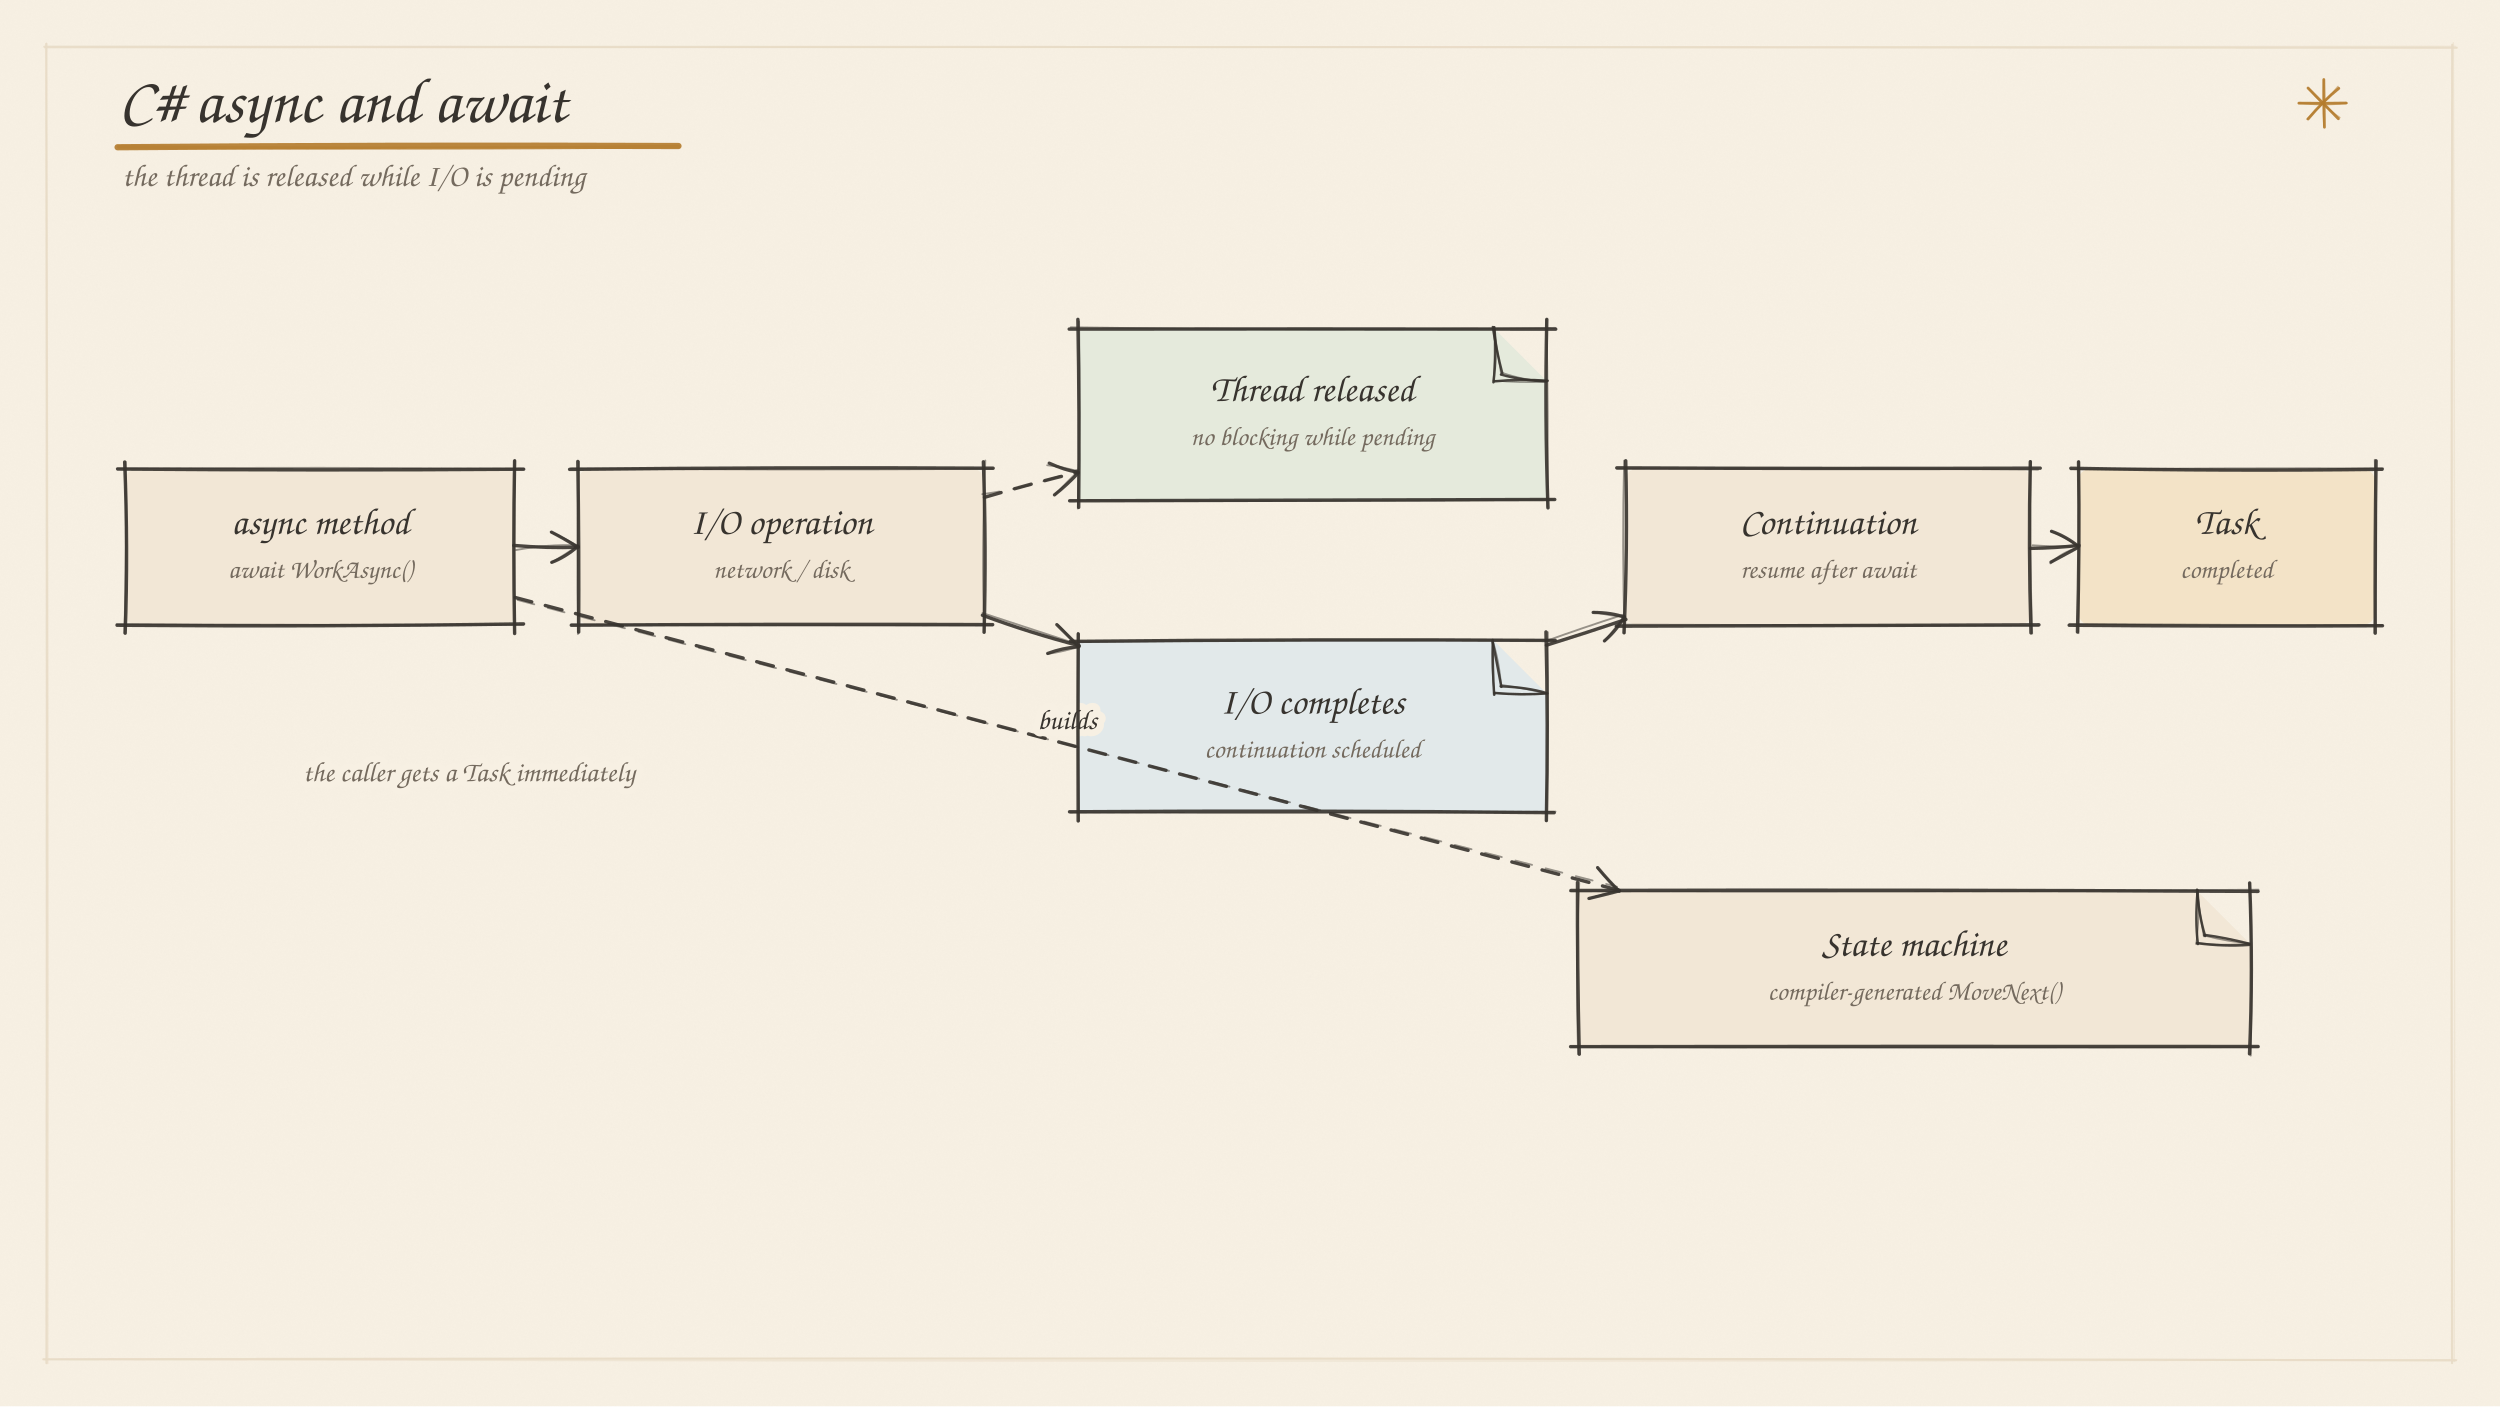
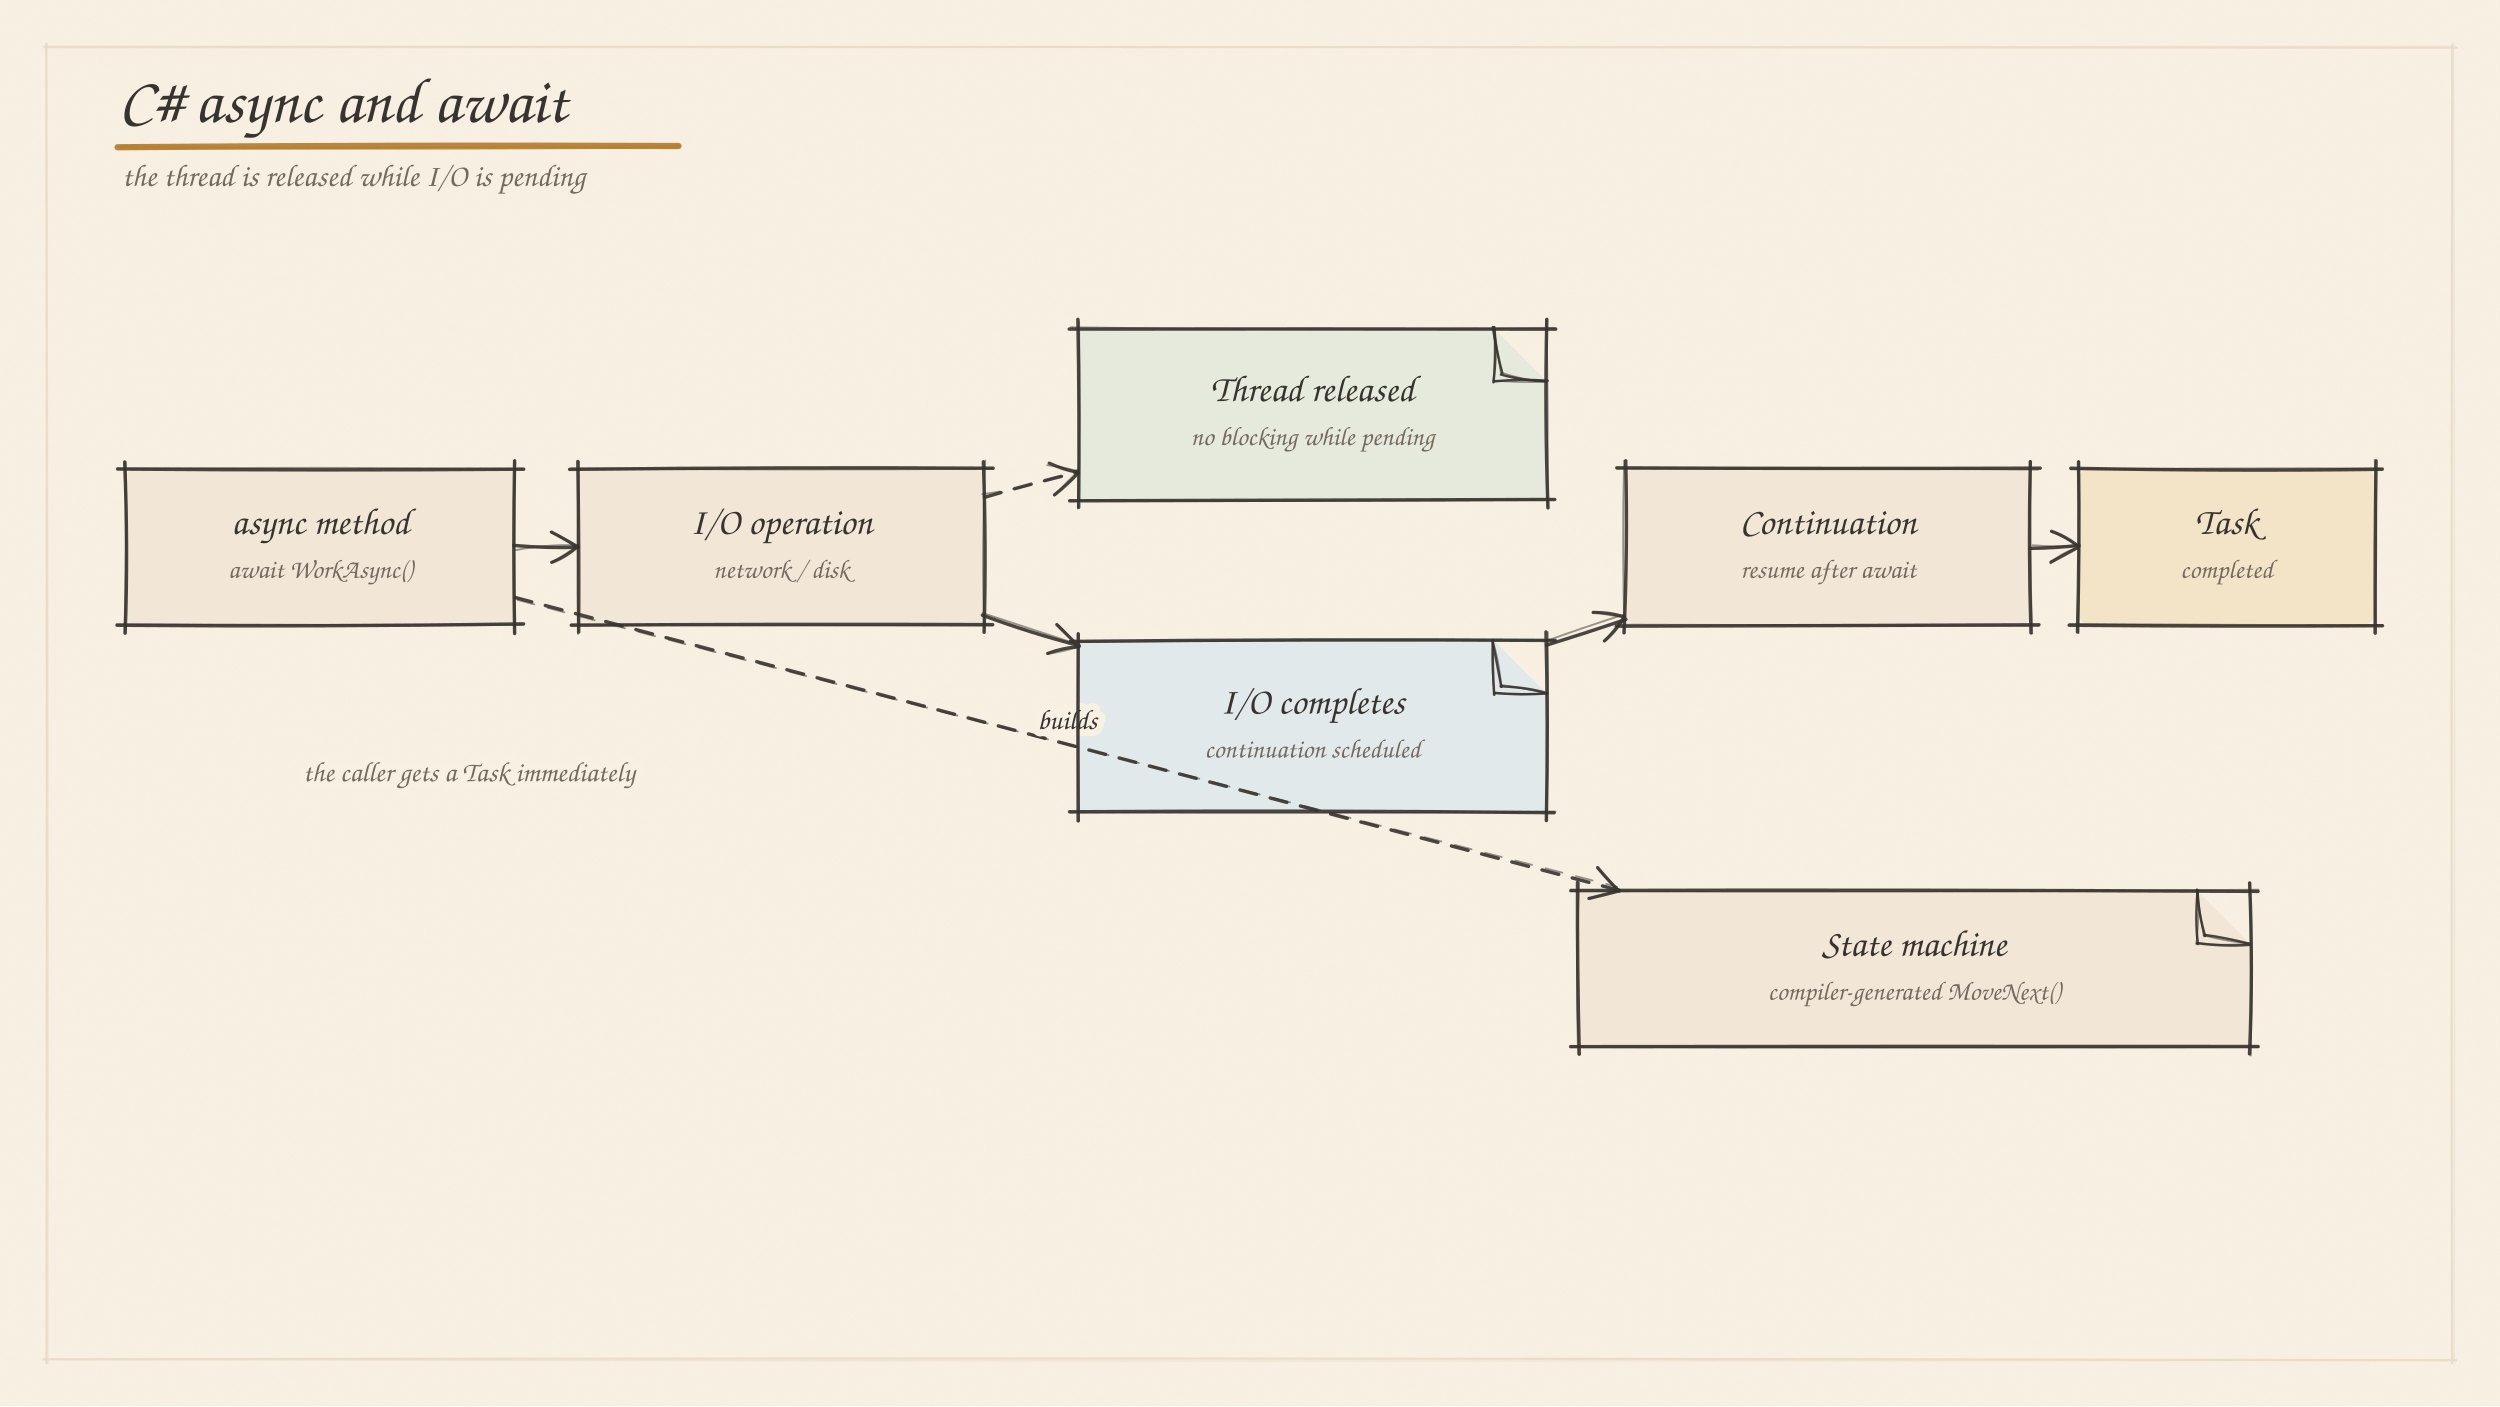
<svg xmlns="http://www.w3.org/2000/svg" width="1600" height="900" viewBox="0 0 1600 900" role="img" aria-label="Hand-drawn C# async state machine and continuation flow">
  <defs>
    <filter id="paperNoise" x="0" y="0" width="100%" height="100%">
      <feTurbulence type="fractalNoise" baseFrequency="0.82" numOctaves="2" seed="17" stitchTiles="stitch" />
      <feColorMatrix type="saturate" values="0" />
      <feComponentTransfer>
        <feFuncA type="table" tableValues="0 0.18" />
      </feComponentTransfer>
    </filter>
  </defs>
  <rect width="1600" height="900" fill="#f7f0e3" />
  <rect width="1600" height="900" fill="#000" filter="url(#paperNoise)" opacity="0.13" />
  <path d="M 28.39 29.93 Q 801.7 29.97 1572.27 30.55" fill="none" stroke="#e8dbc6" stroke-width="1.4" stroke-linecap="round" opacity="0.9" />
  <path d="M 28.59 30.57 Q 800.43 30.36 1571.32 29.68" fill="none" stroke="#e8dbc6" stroke-width="1" stroke-linecap="round" opacity="0.5" />
  <path d="M 1569.42 28.67 Q 1568.69 450.18 1569.3 872.35" fill="none" stroke="#e8dbc6" stroke-width="1.4" stroke-linecap="round" opacity="0.9" />
  <path d="M 1570.15 27.41 Q 1571.46 449.57 1570.64 871.35" fill="none" stroke="#e8dbc6" stroke-width="1" stroke-linecap="round" opacity="0.5" />
  <path d="M 1571.78 870.66 Q 799.54 868.72 27.72 869.94" fill="none" stroke="#e8dbc6" stroke-width="1.4" stroke-linecap="round" opacity="0.9" />
  <path d="M 1572.29 870.33 Q 800.35 871.87 28.33 870.06" fill="none" stroke="#e8dbc6" stroke-width="1" stroke-linecap="round" opacity="0.5" />
  <path d="M 29.75 872.41 Q 30.24 449.94 29.67 27.94" fill="none" stroke="#e8dbc6" stroke-width="1.4" stroke-linecap="round" opacity="0.9" />
  <path d="M 30.6 872.64 Q 31.39 449.31 29.45 28.17" fill="none" stroke="#e8dbc6" stroke-width="1" stroke-linecap="round" opacity="0.5" />
  <text x="76" y="78" text-anchor="start" font-family="'Segoe Print','Bradley Hand','Comic Sans MS',cursive" font-size="41" fill="#37332e" font-weight="600">C# async and await</text>
  <text x="78" y="119" text-anchor="start" font-family="'Segoe Print','Bradley Hand','Comic Sans MS',cursive" font-size="20" fill="#746a5e">the thread is released while I/O is pending</text>
  <path d="M 75.26 94.24 Q 253.5 92.76 434.21 93.45" fill="none" stroke="#b47b2c" stroke-width="4" stroke-linecap="round" opacity="0.9" />
  <path d="M 75.93 94 Q 256.12 95.89 434.32 93.75" fill="none" stroke="#b47b2c" stroke-width="2.2" stroke-linecap="round" opacity="0.5" />
-   <path d="M 1471.28 66.02 Q 1485.28 66.26 1501.5 65.94" fill="none" stroke="#b47b2c" stroke-width="1.8" stroke-linecap="round" opacity="0.9" />
-   <path d="M 1471.52 65.87 Q 1486.47 67.96 1502.19 65.99" fill="none" stroke="#b47b2c" stroke-width="1" stroke-linecap="round" opacity="0.5" />
-   <path d="M 1487.23 50.9 Q 1487.49 66.14 1487.63 81.42" fill="none" stroke="#b47b2c" stroke-width="1.8" stroke-linecap="round" opacity="0.9" />
-   <path d="M 1487.11 51.41 Q 1486.17 65.08 1487.3 80.48" fill="none" stroke="#b47b2c" stroke-width="1" stroke-linecap="round" opacity="0.5" />
-   <path d="M 1477.14 56.34 Q 1486.21 65.49 1496.55 76" fill="none" stroke="#b47b2c" stroke-width="1.8" stroke-linecap="round" opacity="0.9" />
-   <path d="M 1477.74 56.73 Q 1485.69 67.05 1497.47 75.27" fill="none" stroke="#b47b2c" stroke-width="1" stroke-linecap="round" opacity="0.5" />
-   <path d="M 1496.83 56.55 Q 1486.97 64.44 1477.17 76.16" fill="none" stroke="#b47b2c" stroke-width="1.8" stroke-linecap="round" opacity="0.9" />
-   <path d="M 1496.31 55.37 Q 1488.52 64.7 1476.44 76.24" fill="none" stroke="#b47b2c" stroke-width="1" stroke-linecap="round" opacity="0.5" />
  <rect x="80" y="300" width="250" height="100" rx="8" fill="#f1e7d5" opacity="0.96" />
  <rect x="370" y="300" width="260" height="100" rx="8" fill="#f1e7d5" opacity="0.96" />
  <path d="M 690 210 H 956 L 990 244 V 320 H 690 Z" fill="#e4eadc" opacity="0.96" />
  <path d="M 690 410 H 956 L 990 444 V 520 H 690 Z" fill="#e1e9ea" opacity="0.96" />
  <rect x="1040" y="300" width="260" height="100" rx="8" fill="#f1e7d5" opacity="0.96" />
  <rect x="1330" y="300" width="190" height="100" rx="8" fill="#f2e3c6" opacity="0.96" />
  <path d="M 1010 570 H 1406 L 1440 604 V 670 H 1010 Z" fill="#f1e7d5" opacity="0.96" />
  <path d="M 328.85 349.09 Q 350.66 350.93 370.07 350.22" fill="none" stroke="#37332e" stroke-width="2.2" stroke-linecap="round" opacity="0.9" />
  <path d="M 330.2 352.03 Q 350.67 348.18 369.82 349.03" fill="none" stroke="#37332e" stroke-width="1.21" stroke-linecap="round" opacity="0.5" />
  <path d="M 353.14 359.89 Q 361.18 356.92 370.01 349.66" fill="none" stroke="#37332e" stroke-width="2.1" stroke-linecap="round" opacity="0.9" />
  <path d="M 352.93 360.03 Q 359.59 356.16 369.38 349.64" fill="none" stroke="#37332e" stroke-width="1.155" stroke-linecap="round" opacity="0.5" />
  <path d="M 352.96 340.58 Q 360.44 344.33 369.91 350.29" fill="none" stroke="#37332e" stroke-width="2.1" stroke-linecap="round" opacity="0.9" />
  <path d="M 352.37 340.38 Q 361.68 344.66 370.48 349.78" fill="none" stroke="#37332e" stroke-width="1.155" stroke-linecap="round" opacity="0.5" />
  <path d="M 630.1 318.29 Q 660.7 309.24 690 302.27" fill="none" stroke="#37332e" stroke-width="2.2" stroke-linecap="round" opacity="0.9" stroke-dasharray="11 9" />
  <path d="M 628.68 316.27 Q 658.76 312.42 690.3 300.42" fill="none" stroke="#37332e" stroke-width="1.21" stroke-linecap="round" opacity="0.5" stroke-dasharray="11 9" />
  <path d="M 674.86 316.73 Q 683.3 309.99 690.08 302.67" fill="none" stroke="#37332e" stroke-width="2.1" stroke-linecap="round" opacity="0.9" />
  <path d="M 675.49 316.48 Q 683.13 308.03 689.7 301.97" fill="none" stroke="#37332e" stroke-width="1.155" stroke-linecap="round" opacity="0.5" />
  <path d="M 671.5 296.41 Q 681.84 301.1 689.33 302.07" fill="none" stroke="#37332e" stroke-width="2.1" stroke-linecap="round" opacity="0.9" />
  <path d="M 670.18 297.76 Q 681.22 298.85 690.17 301.76" fill="none" stroke="#37332e" stroke-width="1.155" stroke-linecap="round" opacity="0.5" />
  <path d="M 628.76 393.74 Q 659.34 405.1 690.69 413.24" fill="none" stroke="#37332e" stroke-width="2.2" stroke-linecap="round" opacity="0.9" />
  <path d="M 628.81 392.35 Q 659.64 402.52 688.6 411.99" fill="none" stroke="#37332e" stroke-width="1.21" stroke-linecap="round" opacity="0.5" />
  <path d="M 670.52 418.2 Q 680.26 414.57 689.93 413.96" fill="none" stroke="#37332e" stroke-width="2.1" stroke-linecap="round" opacity="0.9" />
  <path d="M 670.56 418.47 Q 678.45 417.5 690.04 414.11" fill="none" stroke="#37332e" stroke-width="1.155" stroke-linecap="round" opacity="0.5" />
  <path d="M 676.36 399.75 Q 682.33 405.71 690.58 413.85" fill="none" stroke="#37332e" stroke-width="2.1" stroke-linecap="round" opacity="0.9" />
  <path d="M 677.15 399.91 Q 683.89 406.49 690.08 414.96" fill="none" stroke="#37332e" stroke-width="1.155" stroke-linecap="round" opacity="0.5" />
  <path d="M 989.75 412.92 Q 1016.09 404.7 1040.57 396.45" fill="none" stroke="#37332e" stroke-width="2.2" stroke-linecap="round" opacity="0.9" />
  <path d="M 989.24 410.33 Q 1012.54 401.91 1038.71 393.45" fill="none" stroke="#37332e" stroke-width="1.21" stroke-linecap="round" opacity="0.5" />
  <path d="M 1026.83 410.19 Q 1035.07 402.98 1039.51 394.63" fill="none" stroke="#37332e" stroke-width="2.1" stroke-linecap="round" opacity="0.9" />
  <path d="M 1027.03 410.35 Q 1034.21 401.22 1039.31 395" fill="none" stroke="#37332e" stroke-width="1.155" stroke-linecap="round" opacity="0.5" />
  <path d="M 1019.63 391.96 Q 1031.47 392.01 1039.77 395.04" fill="none" stroke="#37332e" stroke-width="2.1" stroke-linecap="round" opacity="0.9" />
  <path d="M 1019.82 391.57 Q 1028.94 393.82 1039.75 394.93" fill="none" stroke="#37332e" stroke-width="1.155" stroke-linecap="round" opacity="0.5" />
  <path d="M 1299.43 350.96 Q 1316.1 350.72 1330.54 349.03" fill="none" stroke="#37332e" stroke-width="2.2" stroke-linecap="round" opacity="0.9" />
  <path d="M 1300.86 349 Q 1314.79 349.96 1327.71 349.57" fill="none" stroke="#37332e" stroke-width="1.21" stroke-linecap="round" opacity="0.5" />
  <path d="M 1312.64 359.72 Q 1320.9 355.29 1329.56 350.55" fill="none" stroke="#37332e" stroke-width="2.1" stroke-linecap="round" opacity="0.9" />
  <path d="M 1312.22 360.61 Q 1319.23 353.62 1330.18 350.35" fill="none" stroke="#37332e" stroke-width="1.155" stroke-linecap="round" opacity="0.5" />
  <path d="M 1312.97 340.03 Q 1322.43 343.37 1330.36 349.83" fill="none" stroke="#37332e" stroke-width="2.1" stroke-linecap="round" opacity="0.9" />
  <path d="M 1312.6 340.05 Q 1320.76 343.01 1330.59 350.06" fill="none" stroke="#37332e" stroke-width="1.155" stroke-linecap="round" opacity="0.5" />
  <path d="M 329.67 382.38 Q 684 476.75 1037.33 570.11" fill="none" stroke="#37332e" stroke-width="2.2" stroke-linecap="round" opacity="0.9" stroke-dasharray="11 9" />
  <path d="M 331.27 383.96 Q 683.85 477.31 1034.86 567.54" fill="none" stroke="#37332e" stroke-width="1.21" stroke-linecap="round" opacity="0.5" stroke-dasharray="11 9" />
  <path d="M 1016.92 575.02 Q 1024.97 573.13 1036.51 570.14" fill="none" stroke="#37332e" stroke-width="2.1" stroke-linecap="round" opacity="0.9" />
  <path d="M 1017.35 575.22 Q 1025.54 571.91 1035.7 570.44" fill="none" stroke="#37332e" stroke-width="1.155" stroke-linecap="round" opacity="0.5" />
  <path d="M 1022.46 555.26 Q 1030.46 564.84 1036.32 570.31" fill="none" stroke="#37332e" stroke-width="2.1" stroke-linecap="round" opacity="0.9" />
  <path d="M 1022.56 555.81 Q 1029.87 564.25 1036.5 570.5" fill="none" stroke="#37332e" stroke-width="1.155" stroke-linecap="round" opacity="0.5" />
  <text x="683.06" y="466.54" text-anchor="middle" font-family="'Segoe Print','Bradley Hand','Comic Sans MS',cursive" font-size="18" fill="#37332e" stroke="#f7f0e3" stroke-width="9" stroke-linejoin="round" paint-order="stroke">builds</text>
  <path d="M 75.33 300.18 Q 203.37 301.22 335.14 300.28" fill="none" stroke="#37332e" stroke-width="2.2" stroke-linecap="round" opacity="0.9" />
  <path d="M 74.73 299.83 Q 205.45 298.9 335.21 300.03" fill="none" stroke="#37332e" stroke-width="1.21" stroke-linecap="round" opacity="0.5" />
  <path d="M 329.35 294.98 Q 328.34 348.87 329.36 405.45" fill="none" stroke="#37332e" stroke-width="2.2" stroke-linecap="round" opacity="0.9" />
  <path d="M 329.45 294.31 Q 328.77 348.88 329.39 404.84" fill="none" stroke="#37332e" stroke-width="1.21" stroke-linecap="round" opacity="0.5" />
  <path d="M 335.07 399.29 Q 205.9 401.23 74.92 400.15" fill="none" stroke="#37332e" stroke-width="2.2" stroke-linecap="round" opacity="0.9" />
  <path d="M 334.92 399.95 Q 204.86 400.07 74.61 399.43" fill="none" stroke="#37332e" stroke-width="1.21" stroke-linecap="round" opacity="0.5" />
  <path d="M 80.11 405.24 Q 82.04 351.62 79.8 295.7" fill="none" stroke="#37332e" stroke-width="2.2" stroke-linecap="round" opacity="0.9" />
  <path d="M 79.63 405.18 Q 81.14 348.65 80.43 295.52" fill="none" stroke="#37332e" stroke-width="1.21" stroke-linecap="round" opacity="0.5" />
  <text x="205" y="341.72" text-anchor="middle" font-family="'Segoe Print','Bradley Hand','Comic Sans MS',cursive" font-size="24" fill="#37332e">async method</text>
  <text x="205" y="369.8" text-anchor="middle" font-family="'Segoe Print','Bradley Hand','Comic Sans MS',cursive" font-size="17" fill="#746a5e">await WorkAsync()</text>
  <path d="M 364.56 300.4 Q 499.98 298.91 635.61 299.66" fill="none" stroke="#37332e" stroke-width="2.2" stroke-linecap="round" opacity="0.9" />
  <path d="M 365.32 299.75 Q 501.77 301.05 635.45 300.01" fill="none" stroke="#37332e" stroke-width="1.21" stroke-linecap="round" opacity="0.5" />
  <path d="M 629.36 295.57 Q 631.28 350.47 629.82 404.65" fill="none" stroke="#37332e" stroke-width="2.2" stroke-linecap="round" opacity="0.9" />
  <path d="M 630.59 294.75 Q 628.21 352.01 629.9 404.42" fill="none" stroke="#37332e" stroke-width="1.21" stroke-linecap="round" opacity="0.5" />
  <path d="M 635.31 399.76 Q 499.19 399.25 365.64 400.14" fill="none" stroke="#37332e" stroke-width="2.2" stroke-linecap="round" opacity="0.9" />
  <path d="M 635.25 400.3 Q 498.03 400.65 365.54 399.68" fill="none" stroke="#37332e" stroke-width="1.21" stroke-linecap="round" opacity="0.5" />
  <path d="M 370.35 404.52 Q 370.63 350.01 369.81 295.34" fill="none" stroke="#37332e" stroke-width="2.2" stroke-linecap="round" opacity="0.9" />
  <path d="M 369.87 405.74 Q 368.89 350.23 370.57 295.49" fill="none" stroke="#37332e" stroke-width="1.21" stroke-linecap="round" opacity="0.5" />
  <text x="500" y="341.72" text-anchor="middle" font-family="'Segoe Print','Bradley Hand','Comic Sans MS',cursive" font-size="24" fill="#37332e">I/O operation</text>
  <text x="500" y="369.8" text-anchor="middle" font-family="'Segoe Print','Bradley Hand','Comic Sans MS',cursive" font-size="17" fill="#746a5e">network / disk</text>
  <path d="M 684.29 210.63 Q 839.96 210.39 995.65 210.66" fill="none" stroke="#37332e" stroke-width="2.2" stroke-linecap="round" opacity="0.9" />
  <path d="M 685.28 209.46 Q 839.94 211.77 995.45 209.85" fill="none" stroke="#37332e" stroke-width="1.21" stroke-linecap="round" opacity="0.5" />
  <path d="M 989.95 204.42 Q 988.56 265.76 990.71 325.04" fill="none" stroke="#37332e" stroke-width="2.2" stroke-linecap="round" opacity="0.9" />
  <path d="M 989.68 204.58 Q 991.08 266.73 990.3 324.46" fill="none" stroke="#37332e" stroke-width="1.21" stroke-linecap="round" opacity="0.5" />
  <path d="M 995.04 319.67 Q 838.09 320.04 684.58 320.51" fill="none" stroke="#37332e" stroke-width="2.2" stroke-linecap="round" opacity="0.9" />
  <path d="M 994.29 319.73 Q 840.17 321.24 684.88 320.31" fill="none" stroke="#37332e" stroke-width="1.21" stroke-linecap="round" opacity="0.5" />
  <path d="M 690.35 324.71 Q 690.96 265.07 689.85 204.4" fill="none" stroke="#37332e" stroke-width="2.2" stroke-linecap="round" opacity="0.9" />
  <path d="M 689.81 325.48 Q 691.45 267 690.61 205.73" fill="none" stroke="#37332e" stroke-width="1.21" stroke-linecap="round" opacity="0.5" />
  <path d="M 955.4 209.32 Q 957.92 225.47 961.44 238.82" fill="none" stroke="#37332e" stroke-width="1.6" stroke-linecap="round" opacity="0.9" />
  <path d="M 956.15 209.4 Q 958.17 223.69 960.68 239.52" fill="none" stroke="#37332e" stroke-width="1" stroke-linecap="round" opacity="0.5" />
  <path d="M 960.62 239.72 Q 974.19 243.52 989.62 244.09" fill="none" stroke="#37332e" stroke-width="1.6" stroke-linecap="round" opacity="0.9" />
  <path d="M 961.56 238.59 Q 975.89 243.49 989.51 244.05" fill="none" stroke="#37332e" stroke-width="1" stroke-linecap="round" opacity="0.5" />
  <path d="M 956.37 209.42 Q 958.02 226.28 955.8 244.68" fill="none" stroke="#37332e" stroke-width="1.6" stroke-linecap="round" opacity="0.9" />
  <path d="M 956.26 210.57 Q 956.85 224.98 955.86 244.19" fill="none" stroke="#37332e" stroke-width="1" stroke-linecap="round" opacity="0.5" />
  <path d="M 956.62 244.04 Q 973.12 242.46 990.49 243.66" fill="none" stroke="#37332e" stroke-width="1.6" stroke-linecap="round" opacity="0.9" />
  <path d="M 955.8 243.51 Q 972.8 245.2 990.29 244.28" fill="none" stroke="#37332e" stroke-width="1" stroke-linecap="round" opacity="0.5" />
  <text x="840" y="256.72" text-anchor="middle" font-family="'Segoe Print','Bradley Hand','Comic Sans MS',cursive" font-size="24" fill="#37332e">Thread released</text>
  <text x="840" y="284.8" text-anchor="middle" font-family="'Segoe Print','Bradley Hand','Comic Sans MS',cursive" font-size="17" fill="#746a5e">no blocking while pending</text>
  <path d="M 685.03 410.51 Q 840.67 408.92 995.35 409.88" fill="none" stroke="#37332e" stroke-width="2.2" stroke-linecap="round" opacity="0.9" />
  <path d="M 685.4 410.75 Q 841.32 409.35 994.46 409.7" fill="none" stroke="#37332e" stroke-width="1.21" stroke-linecap="round" opacity="0.5" />
  <path d="M 989.42 404.44 Q 990.87 463.64 989.68 525.17" fill="none" stroke="#37332e" stroke-width="2.2" stroke-linecap="round" opacity="0.9" />
  <path d="M 990.59 404.62 Q 991.26 466.62 989.54 525.39" fill="none" stroke="#37332e" stroke-width="1.21" stroke-linecap="round" opacity="0.5" />
  <path d="M 994.67 520.12 Q 838.77 518.48 684.51 519.55" fill="none" stroke="#37332e" stroke-width="2.2" stroke-linecap="round" opacity="0.9" />
  <path d="M 995.51 519.42 Q 841.61 521.04 685.19 519.97" fill="none" stroke="#37332e" stroke-width="1.21" stroke-linecap="round" opacity="0.5" />
  <path d="M 690.03 525.4 Q 689.73 466.06 690.1 405.73" fill="none" stroke="#37332e" stroke-width="2.2" stroke-linecap="round" opacity="0.9" />
  <path d="M 690.54 525.34 Q 689.39 465.56 689.85 405.02" fill="none" stroke="#37332e" stroke-width="1.21" stroke-linecap="round" opacity="0.5" />
  <path d="M 955.27 410.56 Q 957.67 422.42 960.87 439.57" fill="none" stroke="#37332e" stroke-width="1.6" stroke-linecap="round" opacity="0.9" />
  <path d="M 955.47 410.29 Q 959.58 423.52 960.82 439.05" fill="none" stroke="#37332e" stroke-width="1" stroke-linecap="round" opacity="0.5" />
  <path d="M 960.4 439.23 Q 977.3 439.86 989.74 443.54" fill="none" stroke="#37332e" stroke-width="1.6" stroke-linecap="round" opacity="0.9" />
  <path d="M 960.95 438.26 Q 976.25 440.65 989.94 444.02" fill="none" stroke="#37332e" stroke-width="1" stroke-linecap="round" opacity="0.5" />
  <path d="M 955.37 409.6 Q 955.15 427.54 956.25 444.63" fill="none" stroke="#37332e" stroke-width="1.6" stroke-linecap="round" opacity="0.9" />
  <path d="M 955.43 409.78 Q 954.26 428.92 956.67 444.6" fill="none" stroke="#37332e" stroke-width="1" stroke-linecap="round" opacity="0.5" />
  <path d="M 956.55 443.49 Q 974.22 444.99 990.3 443.78" fill="none" stroke="#37332e" stroke-width="1.6" stroke-linecap="round" opacity="0.9" />
  <path d="M 955.94 443.51 Q 973.54 445.38 989.34 443.65" fill="none" stroke="#37332e" stroke-width="1" stroke-linecap="round" opacity="0.5" />
  <text x="840" y="456.72" text-anchor="middle" font-family="'Segoe Print','Bradley Hand','Comic Sans MS',cursive" font-size="24" fill="#37332e">I/O completes</text>
  <text x="840" y="484.8" text-anchor="middle" font-family="'Segoe Print','Bradley Hand','Comic Sans MS',cursive" font-size="17" fill="#746a5e">continuation scheduled</text>
  <path d="M 1034.74 299.43 Q 1170.18 300.07 1305.74 299.62" fill="none" stroke="#37332e" stroke-width="2.2" stroke-linecap="round" opacity="0.9" />
  <path d="M 1034.9 299.97 Q 1170.78 299.34 1304.38 300.57" fill="none" stroke="#37332e" stroke-width="1.21" stroke-linecap="round" opacity="0.5" />
  <path d="M 1299.41 295.49 Q 1298.13 349.78 1299.83 405.05" fill="none" stroke="#37332e" stroke-width="2.2" stroke-linecap="round" opacity="0.9" />
  <path d="M 1299.51 295 Q 1298.82 350.11 1300.57 405.47" fill="none" stroke="#37332e" stroke-width="1.21" stroke-linecap="round" opacity="0.5" />
  <path d="M 1304.9 399.88 Q 1170.66 400.47 1034.41 400.74" fill="none" stroke="#37332e" stroke-width="2.2" stroke-linecap="round" opacity="0.9" />
  <path d="M 1304.65 400.58 Q 1168.58 400.07 1034.27 399.77" fill="none" stroke="#37332e" stroke-width="1.21" stroke-linecap="round" opacity="0.5" />
  <path d="M 1039.36 404.95 Q 1041.78 351.71 1040.46 294.9" fill="none" stroke="#37332e" stroke-width="2.2" stroke-linecap="round" opacity="0.9" />
  <path d="M 1039.69 405.32 Q 1038.11 349.68 1039.44 294.85" fill="none" stroke="#37332e" stroke-width="1.21" stroke-linecap="round" opacity="0.5" />
  <text x="1170" y="341.72" text-anchor="middle" font-family="'Segoe Print','Bradley Hand','Comic Sans MS',cursive" font-size="24" fill="#37332e">Continuation</text>
  <text x="1170" y="369.8" text-anchor="middle" font-family="'Segoe Print','Bradley Hand','Comic Sans MS',cursive" font-size="17" fill="#746a5e">resume after await</text>
  <path d="M 1325.34 299.69 Q 1426.44 301.63 1524.55 300.34" fill="none" stroke="#37332e" stroke-width="2.2" stroke-linecap="round" opacity="0.9" />
  <path d="M 1325.35 300.39 Q 1426.99 299.51 1525.2 299.77" fill="none" stroke="#37332e" stroke-width="1.21" stroke-linecap="round" opacity="0.5" />
  <path d="M 1520.68 294.95 Q 1519.91 348.11 1520.15 405.23" fill="none" stroke="#37332e" stroke-width="2.2" stroke-linecap="round" opacity="0.9" />
  <path d="M 1519.85 294.29 Q 1521.82 349.62 1519.65 405.04" fill="none" stroke="#37332e" stroke-width="1.21" stroke-linecap="round" opacity="0.5" />
  <path d="M 1524.79 400.46 Q 1426.35 401.04 1324.28 400.14" fill="none" stroke="#37332e" stroke-width="2.2" stroke-linecap="round" opacity="0.9" />
  <path d="M 1524.59 400.21 Q 1425.43 400.01 1324.56 399.3" fill="none" stroke="#37332e" stroke-width="1.21" stroke-linecap="round" opacity="0.5" />
  <path d="M 1329.58 404.47 Q 1331.04 350.69 1330.27 295.63" fill="none" stroke="#37332e" stroke-width="2.2" stroke-linecap="round" opacity="0.9" />
  <path d="M 1330.24 405.22 Q 1330.49 348.67 1330.45 295.22" fill="none" stroke="#37332e" stroke-width="1.21" stroke-linecap="round" opacity="0.5" />
  <text x="1425" y="341.72" text-anchor="middle" font-family="'Segoe Print','Bradley Hand','Comic Sans MS',cursive" font-size="24" fill="#37332e">Task</text>
  <text x="1425" y="369.8" text-anchor="middle" font-family="'Segoe Print','Bradley Hand','Comic Sans MS',cursive" font-size="17" fill="#746a5e">completed</text>
  <path d="M 1005.4 569.91 Q 1223.84 569.32 1445.14 570.49" fill="none" stroke="#37332e" stroke-width="2.2" stroke-linecap="round" opacity="0.9" />
  <path d="M 1004.85 570.42 Q 1225.96 571.39 1445.45 569.4" fill="none" stroke="#37332e" stroke-width="1.21" stroke-linecap="round" opacity="0.5" />
  <path d="M 1439.78 565.1 Q 1442.01 621.28 1439.69 674.45" fill="none" stroke="#37332e" stroke-width="2.2" stroke-linecap="round" opacity="0.9" />
  <path d="M 1439.86 565.3 Q 1441.56 618.36 1440.48 675.57" fill="none" stroke="#37332e" stroke-width="1.21" stroke-linecap="round" opacity="0.5" />
  <path d="M 1445.17 669.76 Q 1225.38 669.58 1005.19 669.85" fill="none" stroke="#37332e" stroke-width="2.2" stroke-linecap="round" opacity="0.9" />
  <path d="M 1445.52 670.22 Q 1223.23 670.8 1005.67 670.07" fill="none" stroke="#37332e" stroke-width="1.21" stroke-linecap="round" opacity="0.5" />
  <path d="M 1010.74 674.69 Q 1009.35 618 1009.6 564.77" fill="none" stroke="#37332e" stroke-width="2.2" stroke-linecap="round" opacity="0.9" />
  <path d="M 1010.02 674.6 Q 1008.25 618.59 1010.71 565.03" fill="none" stroke="#37332e" stroke-width="1.21" stroke-linecap="round" opacity="0.5" />
  <path d="M 1406.09 569.4 Q 1407.06 584.69 1411.26 599.05" fill="none" stroke="#37332e" stroke-width="1.6" stroke-linecap="round" opacity="0.9" />
  <path d="M 1406.54 570.06 Q 1407.76 585.06 1410.39 599.3" fill="none" stroke="#37332e" stroke-width="1" stroke-linecap="round" opacity="0.5" />
  <path d="M 1410.94 598.34 Q 1424 600.03 1439.82 604.09" fill="none" stroke="#37332e" stroke-width="1.6" stroke-linecap="round" opacity="0.9" />
  <path d="M 1410.36 598.72 Q 1426.57 602.95 1439.36 603.61" fill="none" stroke="#37332e" stroke-width="1" stroke-linecap="round" opacity="0.5" />
  <path d="M 1406.5 569.94 Q 1404.78 588.99 1406.65 604.19" fill="none" stroke="#37332e" stroke-width="1.6" stroke-linecap="round" opacity="0.9" />
  <path d="M 1406.7 569.78 Q 1408.09 584.97 1405.52 604.32" fill="none" stroke="#37332e" stroke-width="1" stroke-linecap="round" opacity="0.5" />
  <path d="M 1406.02 603.61 Q 1423.28 605.89 1439.66 604.72" fill="none" stroke="#37332e" stroke-width="1.6" stroke-linecap="round" opacity="0.9" />
  <path d="M 1406.55 603.36 Q 1421.53 605.5 1439.68 603.85" fill="none" stroke="#37332e" stroke-width="1" stroke-linecap="round" opacity="0.5" />
  <text x="1225" y="611.72" text-anchor="middle" font-family="'Segoe Print','Bradley Hand','Comic Sans MS',cursive" font-size="24" fill="#37332e">State machine</text>
  <text x="1225" y="639.8" text-anchor="middle" font-family="'Segoe Print','Bradley Hand','Comic Sans MS',cursive" font-size="17" fill="#746a5e">compiler-generated MoveNext()</text>
  <text x="300" y="500" text-anchor="middle" font-family="'Segoe Print','Bradley Hand','Comic Sans MS',cursive" font-size="18" fill="#746a5e" stroke="#f7f0e3" stroke-width="8" stroke-linejoin="round" paint-order="stroke">the caller gets a Task immediately</text>
</svg>
